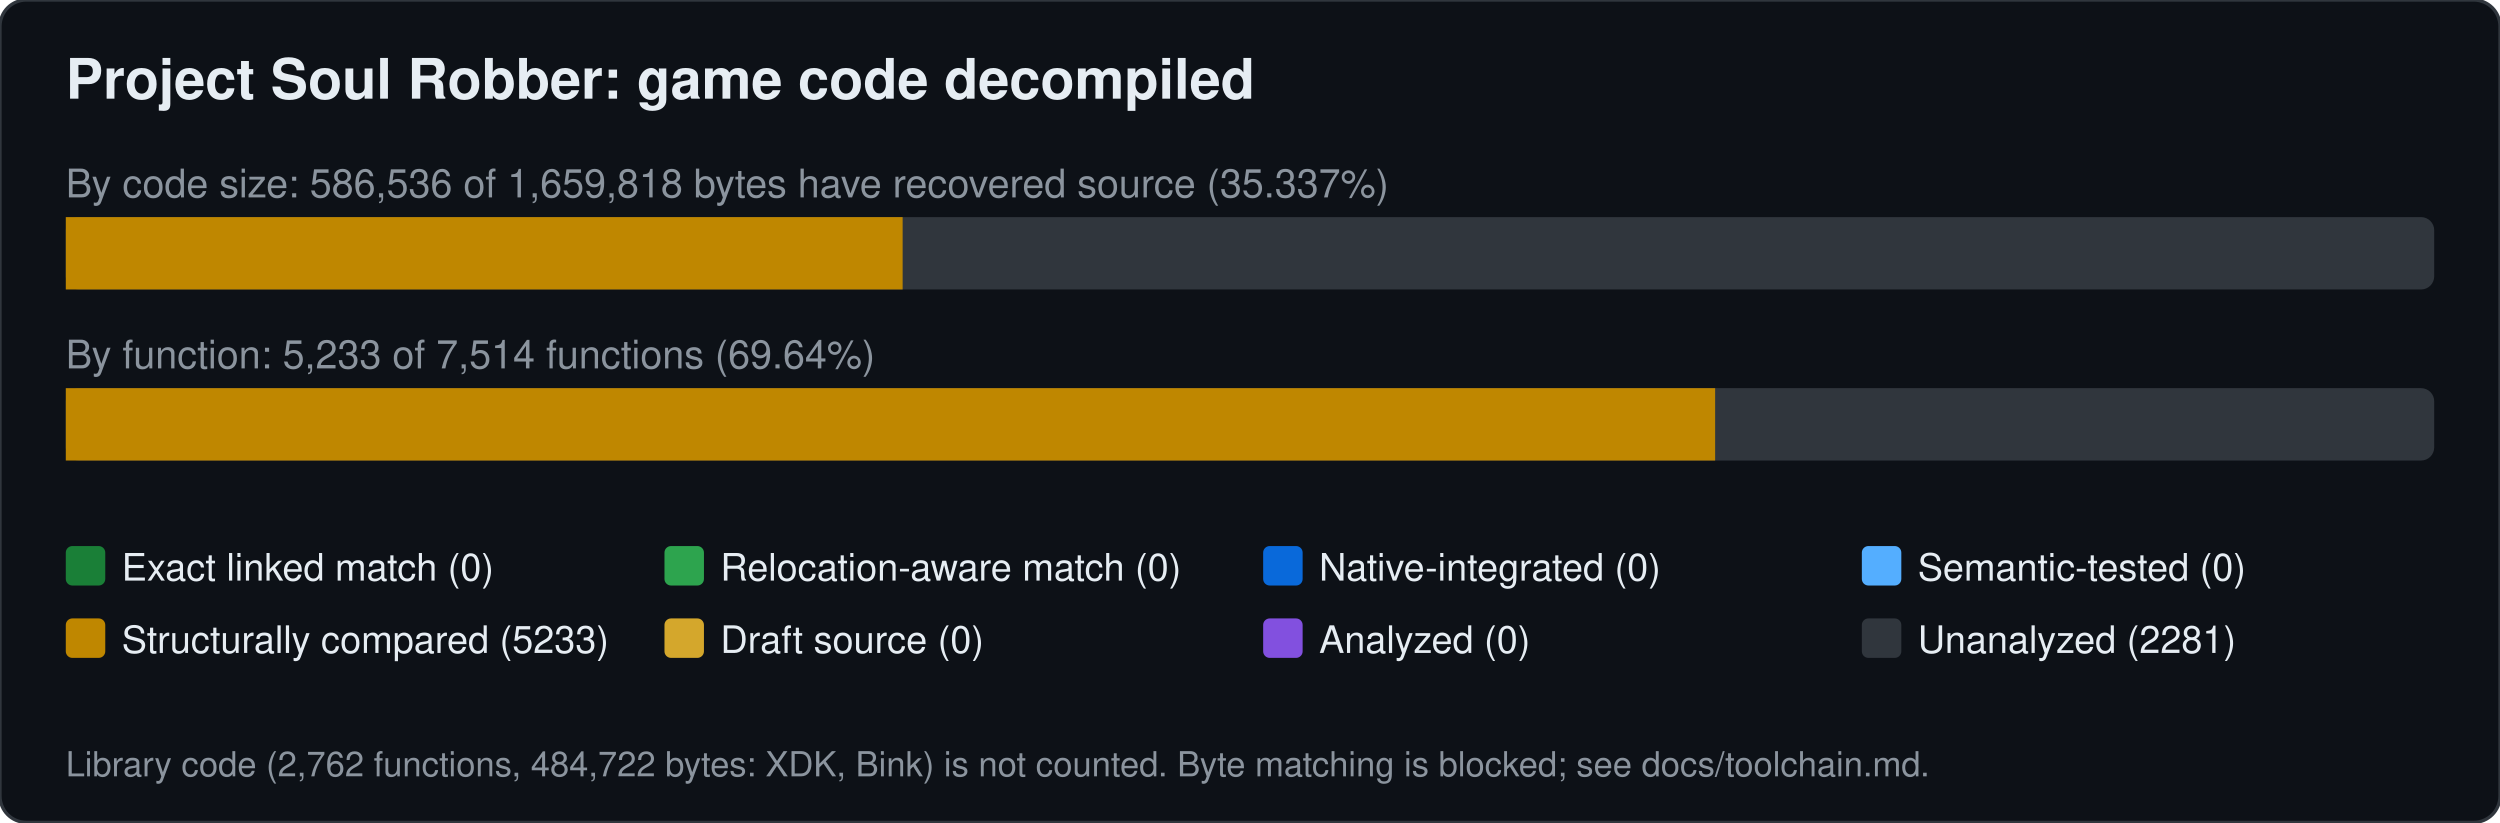
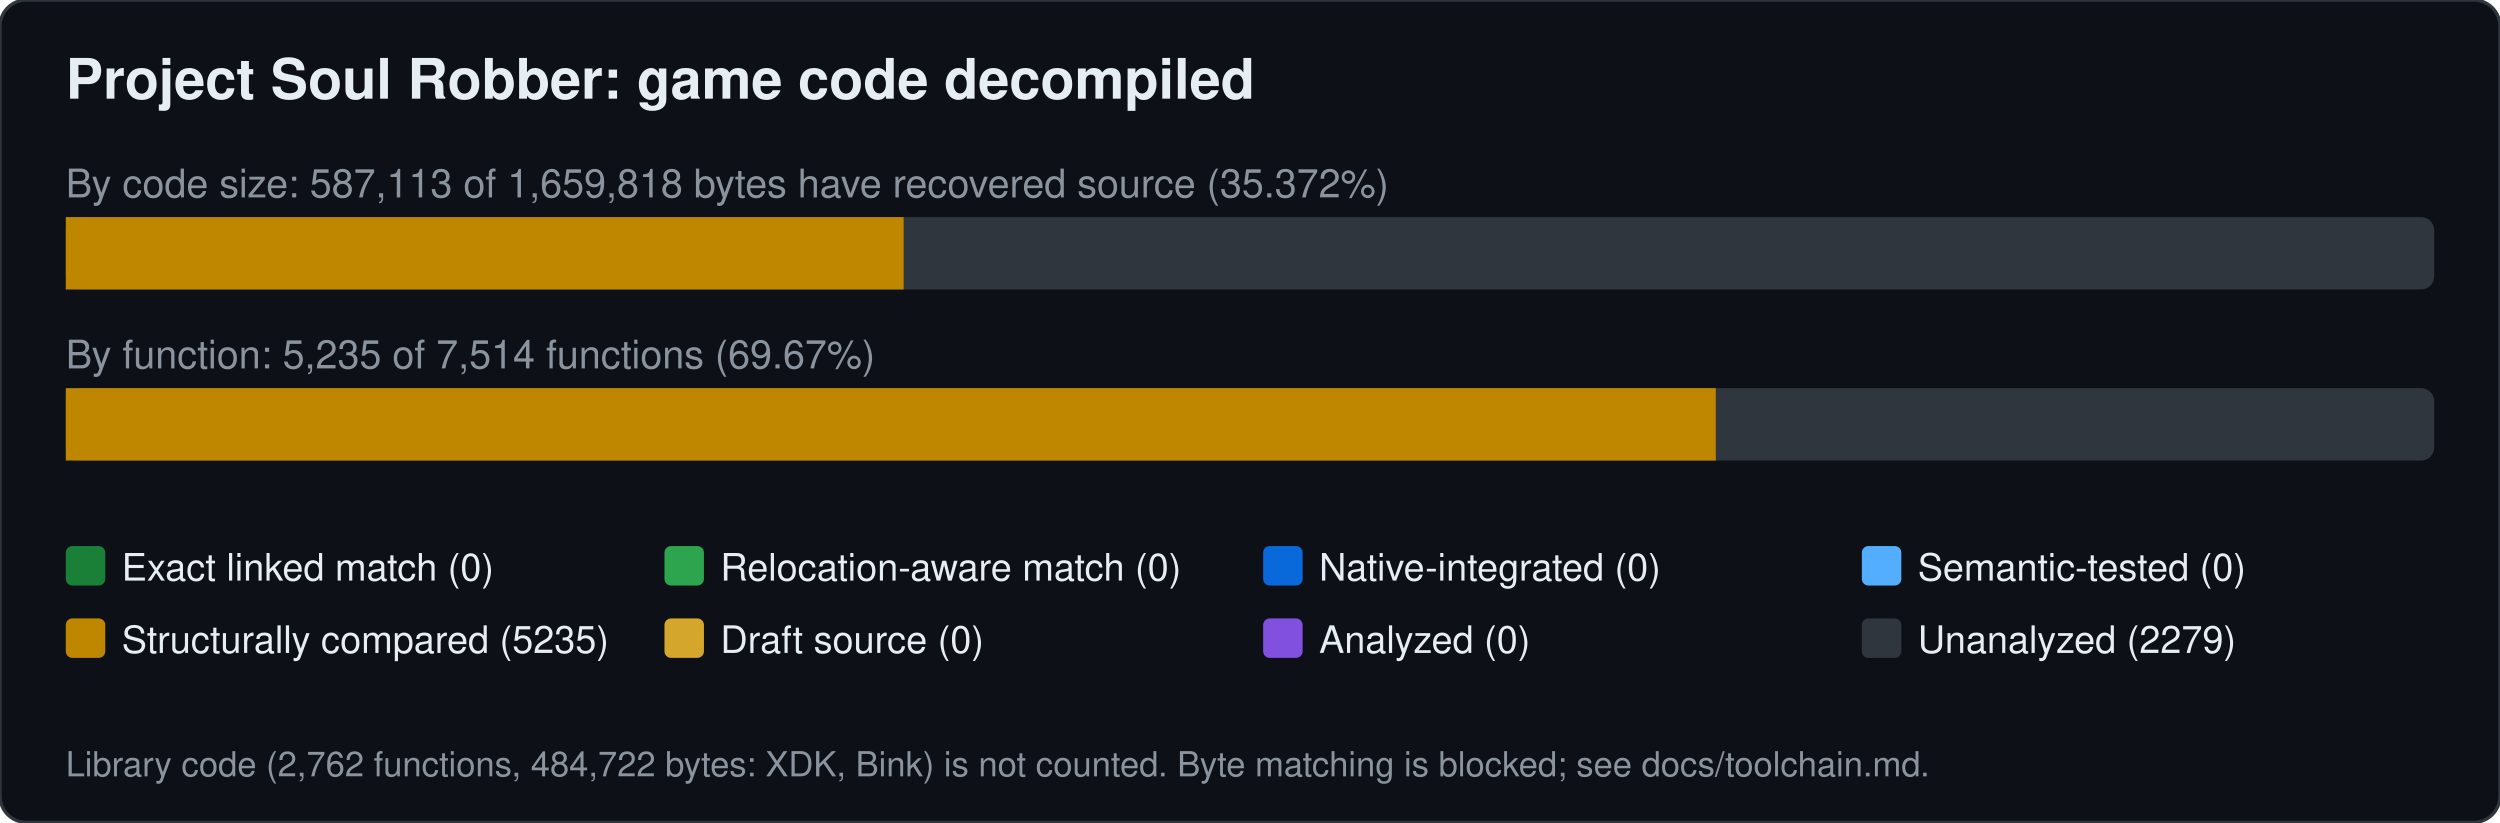
<svg xmlns="http://www.w3.org/2000/svg" width="760" height="250" viewBox="0 0 760 250" font-family="Segoe UI,Helvetica,Arial,sans-serif">
  <rect width="760" height="250" rx="8" fill="#0d1117" stroke="#30363d" />
  <text x="20" y="30" font-size="17" font-weight="600" fill="#e6edf3">Project Soul Robber: game code decompiled</text>
-   <text x="20" y="60" font-size="12" fill="#8b949e">By code size: 586,536 of 1,659,818 bytes have recovered source (35.337%)</text>
+   <text x="20" y="60" font-size="12" fill="#8b949e">By code size: 587,113 of 1,659,818 bytes have recovered source (35.372%)</text>
  <rect x="20" y="66" width="720" height="22" rx="4" fill="#30363d" />
-   <rect x="20.0" y="66" width="254.4" height="22" fill="#bf8700" />
-   <text x="20" y="112" font-size="12" fill="#8b949e">By function: 5,233 of 7,514 functions (69.64%)</text>
+   <rect x="20.0" y="66" width="254.7" height="22" fill="#bf8700" />
+   <text x="20" y="112" font-size="12" fill="#8b949e">By function: 5,235 of 7,514 functions (69.67%)</text>
  <rect x="20" y="118" width="720" height="22" rx="4" fill="#30363d" />
-   <rect x="20.0" y="118" width="501.4" height="22" fill="#bf8700" />
+   <rect x="20.0" y="118" width="501.6" height="22" fill="#bf8700" />
  <rect x="20" y="166" width="12" height="12" rx="2" fill="#1a7f37" />
  <text x="37" y="176.5" font-size="11.5" fill="#e6edf3">Exact linked match (0)</text>
  <rect x="202" y="166" width="12" height="12" rx="2" fill="#2da44e" />
  <text x="219" y="176.5" font-size="11.5" fill="#e6edf3">Relocation-aware match (0)</text>
  <rect x="384" y="166" width="12" height="12" rx="2" fill="#0969da" />
  <text x="401" y="176.5" font-size="11.5" fill="#e6edf3">Native-integrated (0)</text>
  <rect x="566" y="166" width="12" height="12" rx="2" fill="#54aeff" />
  <text x="583" y="176.5" font-size="11.5" fill="#e6edf3">Semantic-tested (0)</text>
  <rect x="20" y="188" width="12" height="12" rx="2" fill="#bf8700" />
-   <text x="37" y="198.5" font-size="11.5" fill="#e6edf3">Structurally compared (5233)</text>
+   <text x="37" y="198.5" font-size="11.5" fill="#e6edf3">Structurally compared (5235)</text>
  <rect x="202" y="188" width="12" height="12" rx="2" fill="#d4a72c" />
  <text x="219" y="198.5" font-size="11.5" fill="#e6edf3">Draft source (0)</text>
  <rect x="384" y="188" width="12" height="12" rx="2" fill="#8250df" />
  <text x="401" y="198.5" font-size="11.5" fill="#e6edf3">Analyzed (0)</text>
  <rect x="566" y="188" width="12" height="12" rx="2" fill="#30363d" />
-   <text x="583" y="198.5" font-size="11.5" fill="#e6edf3">Unanalyzed (2281)</text>
+   <text x="583" y="198.5" font-size="11.5" fill="#e6edf3">Unanalyzed (2279)</text>
  <text x="20" y="236" font-size="10.5" fill="#8b949e">Library code (2,762 functions, 484,722 bytes: XDK, Bink) is not counted. Byte matching is blocked; see docs/toolchain.md.</text>
</svg>
